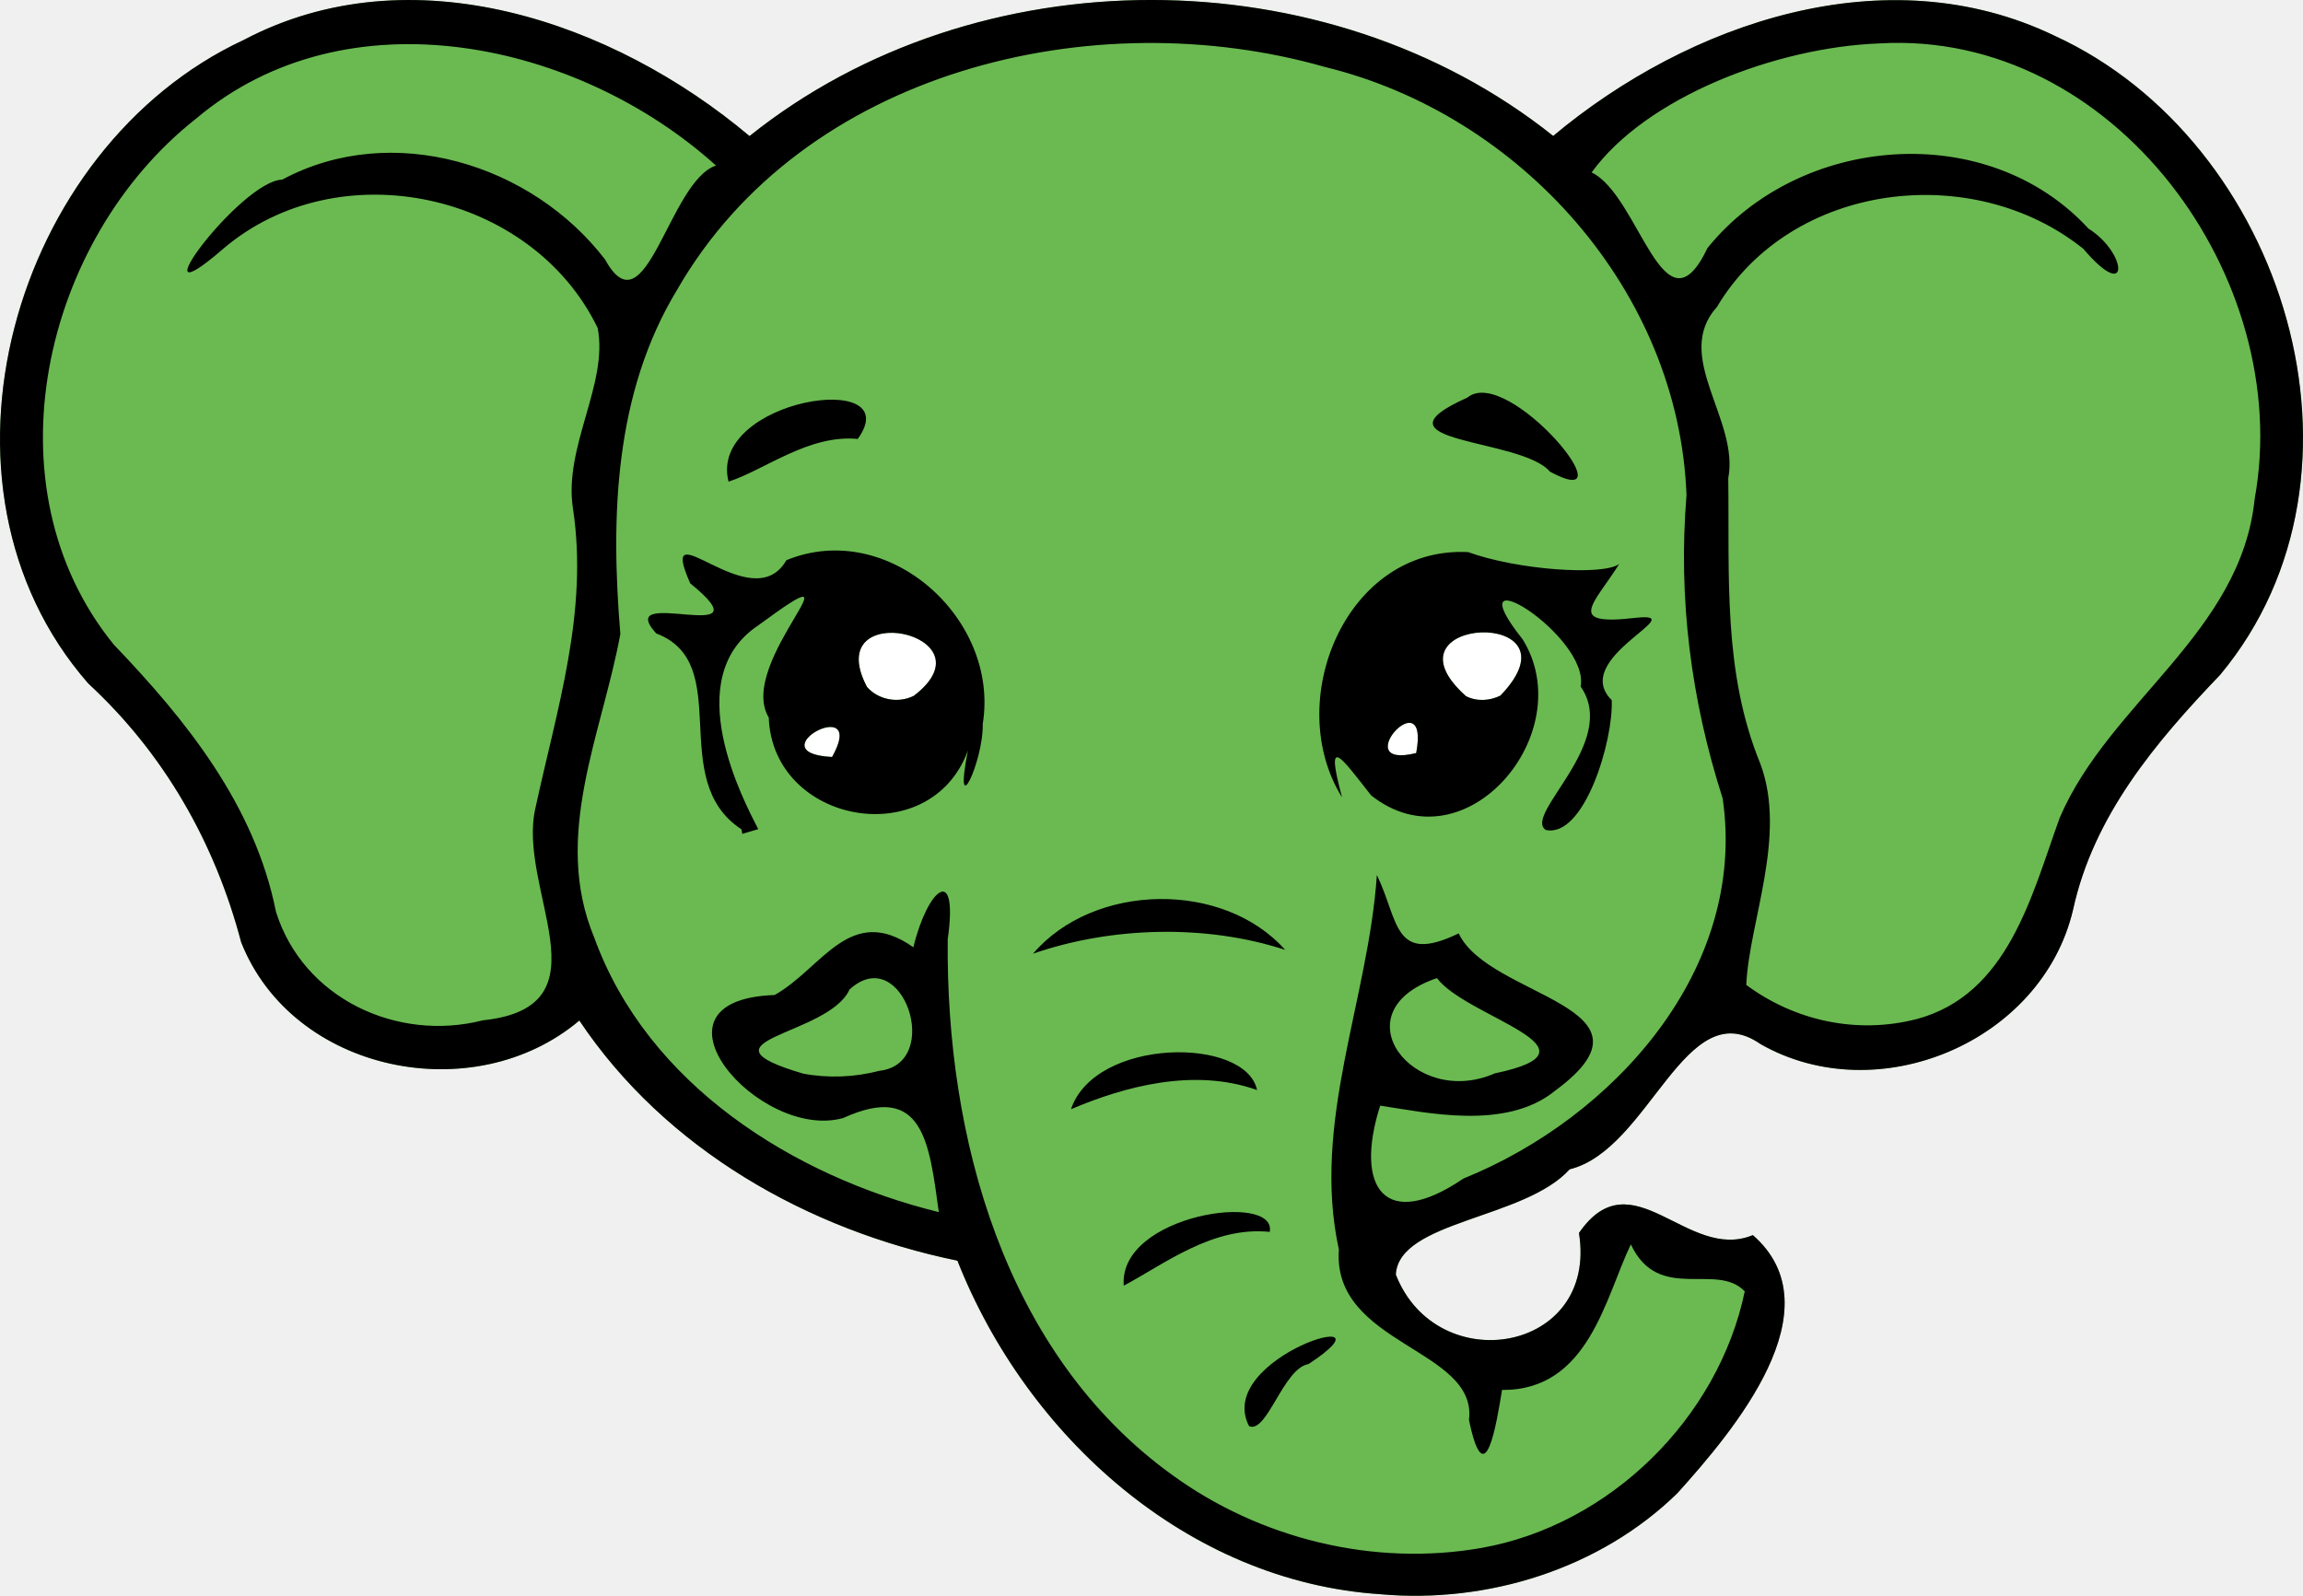
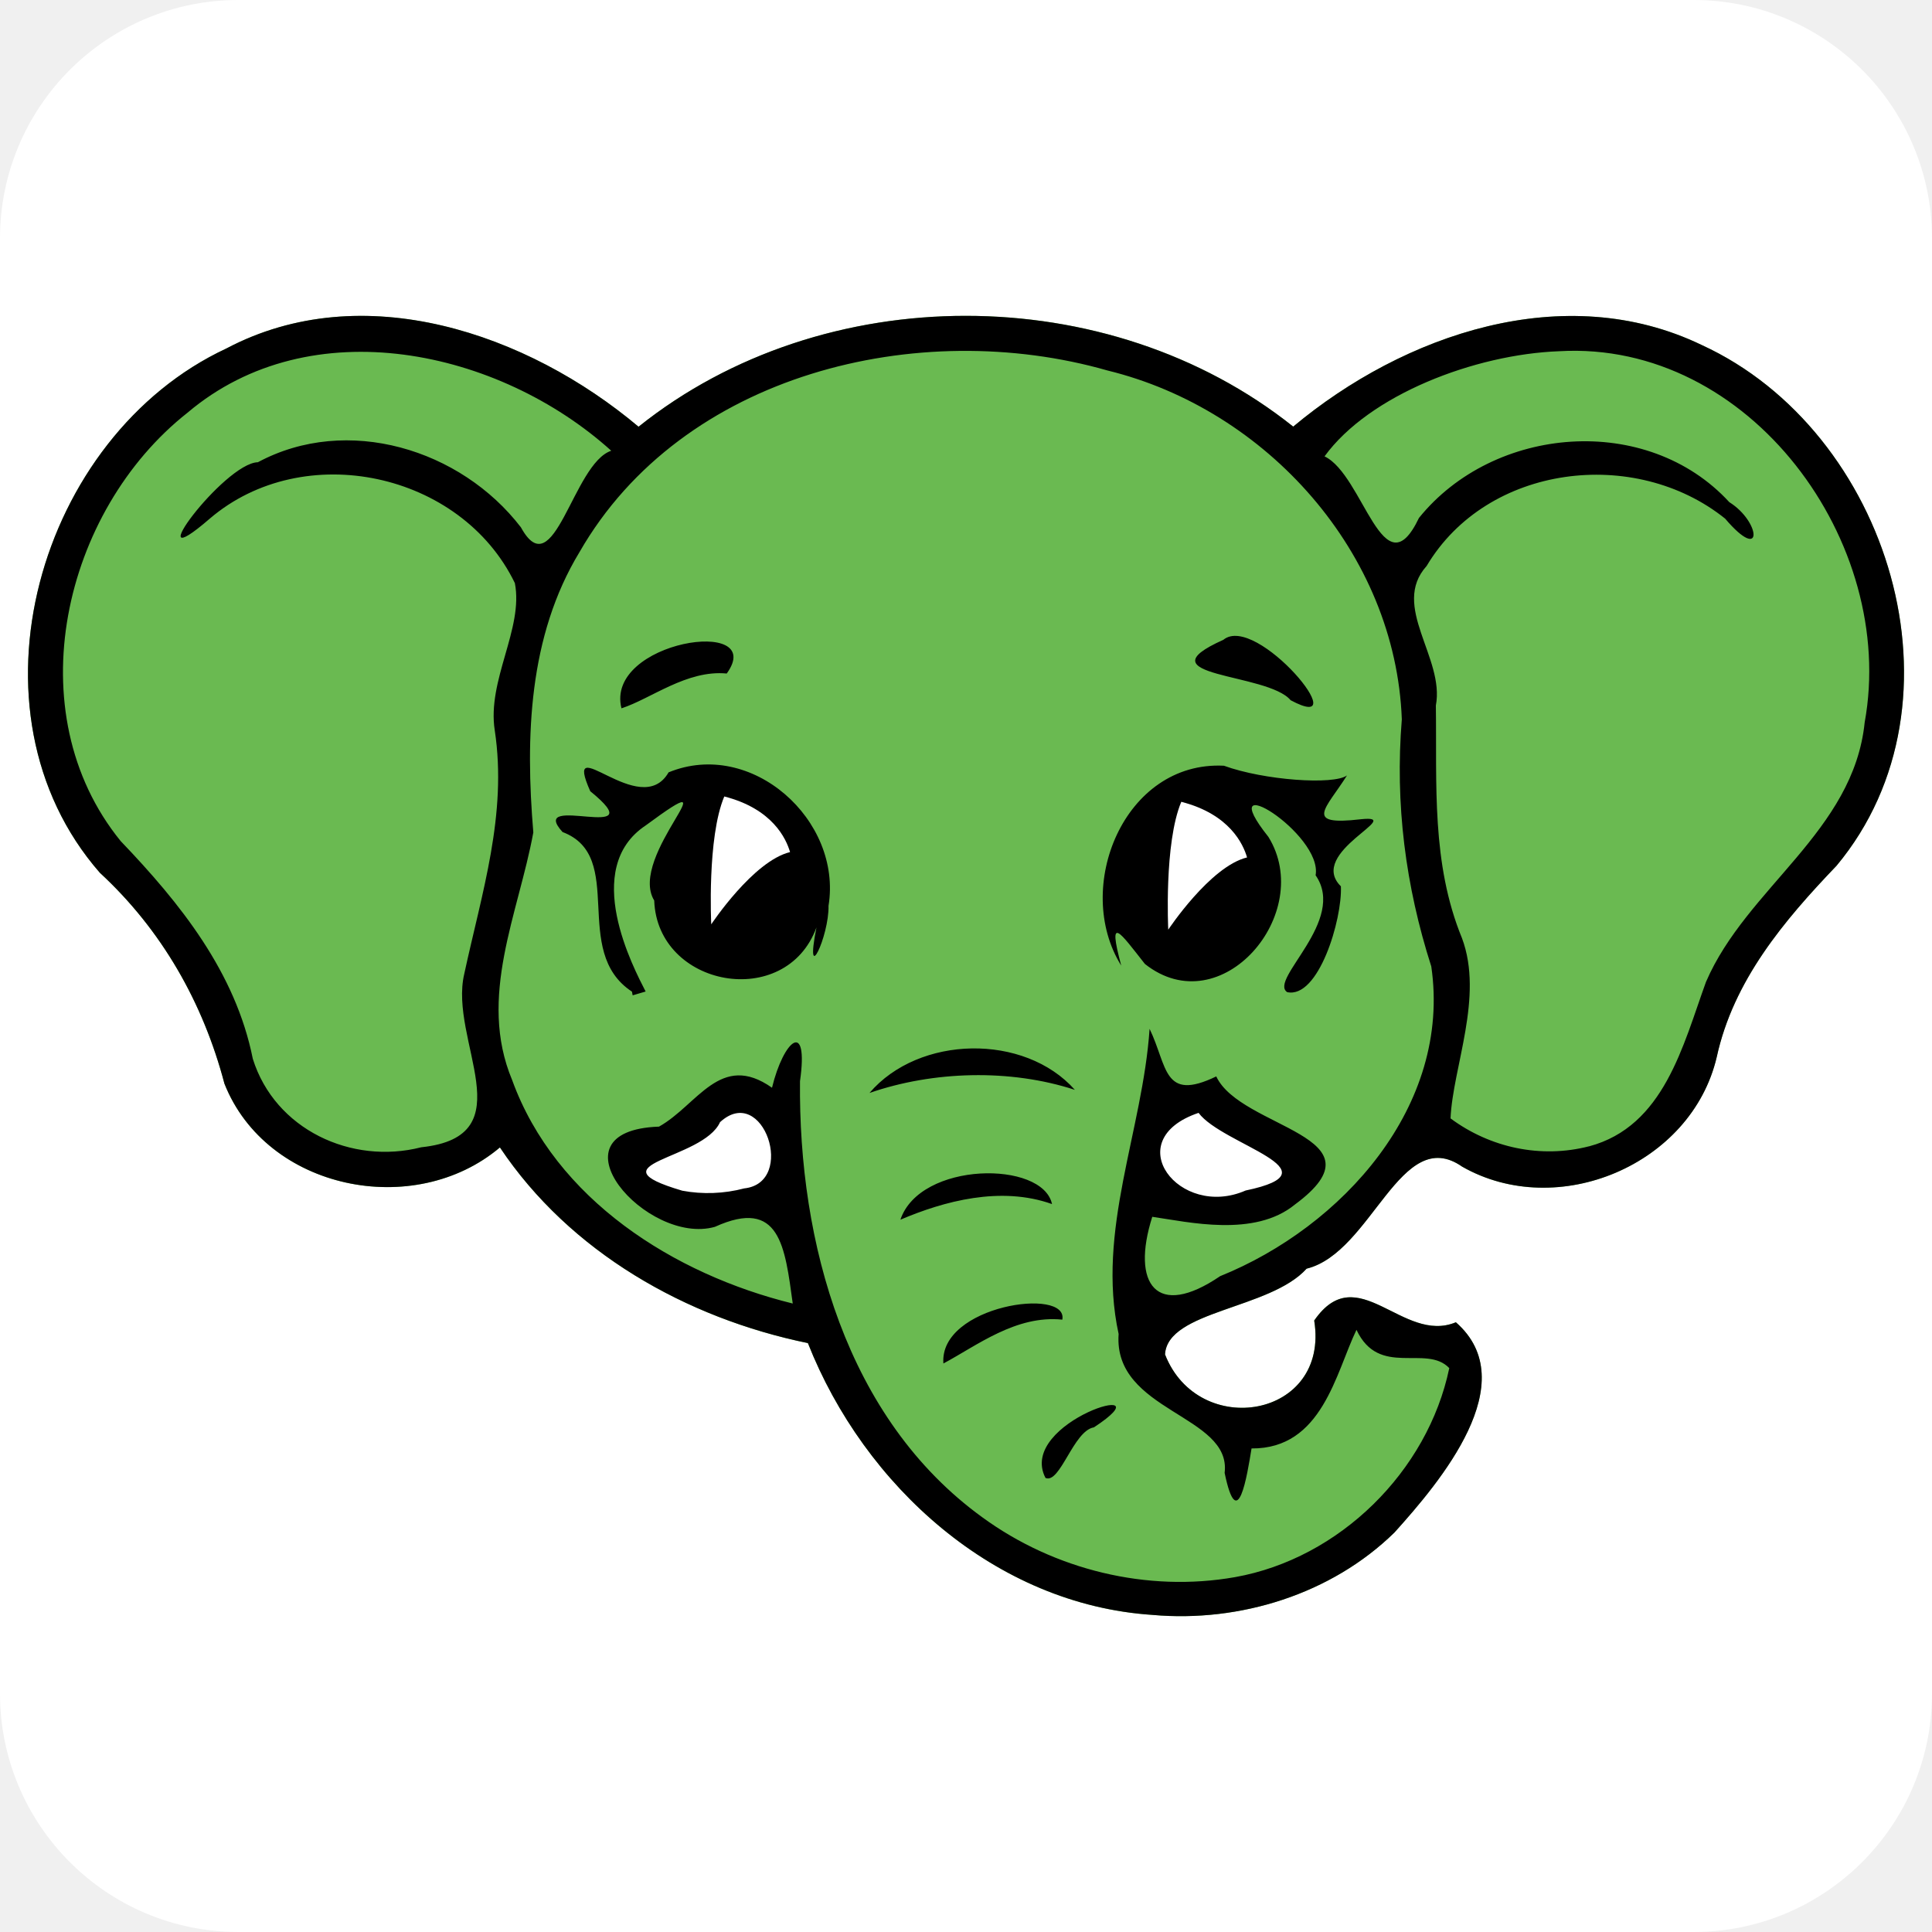
- <svg xmlns="http://www.w3.org/2000/svg" width="87.394mm" height="60.573mm" viewBox="0 0 87.394 60.573" version="1.1" id="svg1">
+ <svg xmlns="http://www.w3.org/2000/svg" width="90mm" height="90mm" viewBox="0 0 90 90" version="1.1" id="svg1">
  <defs id="defs1">
    </defs>
-   <g id="layer3" transform="translate(-61.303,-112.8667)" />
-   <g id="layer2" transform="translate(-61.303,-112.8667)" />
-   <g id="layer1" transform="translate(-61.303,-112.8667)">
-     <g id="g20" transform="translate(-9.2670981e-8,-5.346807)">
-       <g id="g19" transform="translate(7.834114,80.15329)">
-         <path style="fill:#6aba51;fill-opacity:1;stroke-width:0.265" d="m 97.158,38.06 c -5.471,-8.31e-4 -10.941,1.72 -15.246,5.166 -5.17,-4.351 -12.842,-7.002 -19.199,-3.646 -8.754,4.076 -12.474,16.901 -5.896,24.423 2.882,2.662 4.809,6.048 5.804,9.825 1.961,4.953 8.841,6.344 12.833,2.971 3.262,4.878 8.664,7.948 14.347,9.115 2.623,6.649 8.719,12.183 16.059,12.662 4.059,0.36 8.327,-0.965 11.264,-3.841 2.12,-2.356 6.058,-6.995 2.86,-9.792 -2.484,1.033 -4.579,-3.007 -6.599,-0.081 0.733,4.56 -5.395,5.563 -6.95,1.579 0.116,-2.048 4.884,-2.098 6.596,-3.995 3.046,-0.752 4.377,-6.753 7.245,-4.754 4.444,2.534 10.68,-0.077 11.859,-5.101 0.778,-3.569 3.127,-6.352 5.584,-8.917 6.37,-7.65 2.44,-20.251 -6.279,-24.254 -6.397,-3.084 -13.879,-0.506 -19.032,3.8 -4.308,-3.438 -9.78,-5.16 -15.251,-5.16 z" id="path19" />
-         <path style="fill:#ffffff;fill-opacity:1;stroke-width:0.265" d="m 106.95,65.497 c 0.249,0.001 0.42,0.291 0.259,1.148 -1.882,0.467 -0.85,-1.15 -0.259,-1.148 z" id="path8" />
-         <path style="fill:#ffffff;fill-opacity:1;stroke-width:0.265" d="m 109.678,62.065 c 1.16,-0.045 2.345,0.713 0.729,2.398 -0.401,0.202 -0.9,0.231 -1.307,0.024 -1.717,-1.529 -0.582,-2.377 0.578,-2.422 z" id="path7" />
-         <path style="fill:#ffffff;fill-opacity:1;stroke-width:0.265" d="m 84.98,65.656 c 0.346,-6.85e-4 0.544,0.284 0.064,1.139 -1.929,-0.097 -0.725,-1.138 -0.064,-1.139 z" id="path5" />
-         <path style="fill:#ffffff;fill-opacity:1;stroke-width:0.265" d="m 87.349,62.081 c 1.196,0.03 2.546,1.053 0.799,2.39 -0.588,0.296 -1.348,0.162 -1.782,-0.338 -0.784,-1.498 0.053,-2.075 0.983,-2.052 z" id="path4" />
-       </g>
-       <path style="fill:#000000;stroke-width:0.265" d="m 113.695,178.728 c -7.341,-0.48 -13.436,-6.013 -16.06,-12.662 -5.683,-1.167 -11.085,-4.237 -14.347,-9.115 -3.992,3.373 -10.872,1.981 -12.833,-2.971 -0.994,-3.777 -2.922,-7.163 -5.804,-9.825 -6.578,-7.522 -2.857,-20.347 5.896,-24.423 6.357,-3.356 14.029,-0.705 19.199,3.646 8.61,-6.892 21.88,-6.88 30.497,-0.005 5.153,-4.306 12.636,-6.885 19.033,-3.8 8.719,4.003 12.649,16.604 6.279,24.254 -2.457,2.566 -4.805,5.349 -5.583,8.918 -1.179,5.024 -7.416,7.635 -11.859,5.101 -2.868,-1.999 -4.199,4.002 -7.245,4.753 -1.713,1.897 -6.481,1.946 -6.596,3.995 1.555,3.984 7.682,2.98 6.95,-1.579 2.02,-2.926 4.115,1.114 6.599,0.081 3.198,2.797 -0.74,7.436 -2.86,9.792 -2.937,2.876 -7.205,4.201 -11.264,3.841 z m 3.84,-1.76 c 4.862,-0.867 8.975,-4.925 9.978,-9.737 -1.08,-1.129 -3.267,0.464 -4.323,-1.783 -0.967,2.004 -1.596,5.551 -4.888,5.526 -0.205,1.25 -0.647,4.07 -1.254,1.138 0.335,-2.711 -5.202,-2.842 -4.938,-6.47 -1.049,-4.816 1.122,-9.462 1.442,-14.215 0.841,1.736 0.618,3.419 3.106,2.216 1.139,2.447 8.016,2.755 3.668,5.965 -1.883,1.547 -4.956,0.818 -6.649,0.575 -0.996,3.139 0.196,4.786 3.162,2.765 5.688,-2.296 10.782,-7.935 9.836,-14.427 -1.203,-3.752 -1.694,-7.579 -1.373,-11.512 -0.286,-7.741 -6.29,-14.437 -13.708,-16.25 -8.812,-2.522 -19.818,0.135 -24.598,8.458 -2.382,3.927 -2.523,8.621 -2.152,13.06 -0.692,3.786 -2.603,7.666 -0.987,11.534 2.018,5.562 7.537,9.051 13.072,10.412 -0.364,-2.634 -0.585,-4.954 -3.627,-3.572 -3.167,0.895 -7.883,-4.482 -2.603,-4.669 1.802,-1.008 2.856,-3.508 5.264,-1.812 0.54,-2.232 1.717,-3.222 1.304,-0.303 -0.076,7.496 2.145,15.716 8.497,20.317 3.35,2.445 7.677,3.507 11.772,2.784 z m -8.832,-4.62 c -1.365,-2.63 5.886,-4.742 2.256,-2.357 -0.956,0.157 -1.573,2.651 -2.256,2.357 z m -4.756,-5.332 c -0.209,-2.709 5.83,-3.575 5.54,-2.042 -2.157,-0.223 -3.976,1.208 -5.54,2.042 z m -2.003,-6.698 c 0.916,-2.725 6.63,-2.767 7.063,-0.728 -2.394,-0.854 -5.035,-0.136 -7.063,0.728 z m -1.439,-5.905 c 2.3,-2.693 7.217,-2.788 9.567,-0.144 -3.021,-0.988 -6.613,-0.88 -9.567,0.145 z m 19.452,-4.699 c -0.858,-0.589 2.802,-3.325 1.329,-5.44 0.346,-1.937 -4.899,-5.179 -2.199,-1.789 2.196,3.55 -2.195,8.737 -5.753,5.919 -1.149,-1.457 -1.763,-2.379 -1.103,0.076 -2.264,-3.631 0.136,-9.544 4.784,-9.31 1.869,0.68 5.113,0.906 5.733,0.452 -0.966,1.537 -2.07,2.359 0.649,2.041 2.166,-0.229 -2.539,1.538 -0.933,3.125 0.068,1.538 -1.043,5.255 -2.507,4.928 z m -4.912,-2.916 c 0.541,-2.886 -2.676,0.663 0,0 z m 3.198,-2.182 c 3.232,-3.369 -4.74,-3.034 -1.306,0.024 0.406,0.207 0.905,0.178 1.306,-0.024 z m -28.804,5.077 c -2.875,-1.888 -0.231,-6.301 -3.233,-7.435 -1.715,-1.887 4.383,0.611 1.29,-1.902 -1.333,-3.012 2.335,1.413 3.649,-0.878 3.858,-1.585 8.1,2.216 7.451,6.216 0.03,1.418 -1.132,3.876 -0.562,1.007 -1.421,3.886 -7.413,2.798 -7.558,-1.253 -1.267,-2.077 3.907,-6.668 -0.396,-3.498 -3.026,2.007 -0.562,6.644 -0.004,7.737 l -0.604,0.178 -0.033,-0.172 z m 3.44,-2.746 c 1.398,-2.488 -2.94,-0.147 0,0 z m 3.105,-2.323 c 3.105,-2.377 -3.575,-3.762 -1.782,-0.338 0.434,0.5 1.195,0.634 1.782,0.338 z M 88.949,136.496 c -0.785,-3.139 6.833,-4.295 4.904,-1.621 -1.862,-0.179 -3.53,1.178 -4.904,1.621 z m 31.172,-0.378 c -1.078,-1.294 -7.042,-1.065 -3.134,-2.813 1.539,-1.27 6.279,4.501 3.134,2.813 z m -25.455,22.742 c 2.454,-0.262 0.884,-4.927 -1.124,-3.087 -0.801,1.773 -6.082,1.918 -1.759,3.194 0.948,0.178 1.95,0.14 2.883,-0.107 z m 23.359,0.098 c 4.416,-0.923 -1.087,-2.124 -2.192,-3.617 -3.757,1.271 -0.891,4.969 2.192,3.617 z m -38.403,-2.014 c 4.884,-0.512 1.269,-4.972 2.004,-8.077 0.811,-3.76 2.012,-7.424 1.421,-11.343 -0.369,-2.333 1.351,-4.742 0.936,-6.862 -2.5,-5.166 -9.837,-6.746 -14.215,-3 -3.483,3.011 0.662,-2.595 2.245,-2.63 4.157,-2.232 9.456,-0.612 12.253,3.034 1.549,2.821 2.418,-2.974 4.207,-3.569 -5.219,-4.71 -13.993,-6.637 -19.738,-1.773 -5.805,4.572 -7.99,13.962 -3.114,19.957 2.771,2.894 5.349,6.106 6.155,10.143 1.031,3.291 4.597,4.951 7.845,4.12 z m 54.4,-0.043 c 3.497,-0.931 4.374,-4.701 5.448,-7.659 1.891,-4.392 6.874,-7.005 7.393,-12.092 1.526,-8.369 -5.348,-17.808 -14.234,-17.289 -3.929,0.147 -8.845,2.032 -10.928,4.898 1.816,0.866 2.739,6.351 4.398,2.869 3.485,-4.32 10.622,-4.91 14.457,-0.737 1.475,0.923 1.602,2.877 -0.195,0.767 -4.196,-3.366 -11.082,-2.535 -13.904,2.207 -1.691,1.876 0.855,4.276 0.43,6.499 0.05,3.674 -0.215,7.349 1.217,10.839 1.023,2.74 -0.426,5.996 -0.534,8.396 1.849,1.371 4.214,1.877 6.451,1.3 z" id="path1" />
+   <g id="layer3" transform="translate(-60.43142,-112.6194)" />
+   <g id="layer2" transform="translate(-60.43142,-112.6194)" />
+   <g id="layer1" transform="translate(-60.43142,-112.6194)">
+     <rect style="fill:#ffffff;fill-opacity:1;stroke:none;stroke-width:3.927;stroke-dasharray:none" id="rect1" width="90" height="90" x="60.431" y="112.619" ry="11.111" />
+     <g id="g1" transform="translate(-0.8715827,7.711855)">
+       <path style="fill:#6aba51;fill-opacity:1;stroke-width:0.265" d="m 106.295,119.621 c -5.471,-8.3e-4 -10.941,1.72 -15.246,5.166 -5.17,-4.351 -12.842,-7.002 -19.199,-3.646 -8.754,4.076 -12.474,16.901 -5.896,24.423 2.882,2.662 4.809,6.048 5.804,9.825 1.961,4.953 8.841,6.344 12.833,2.971 3.262,4.878 8.664,7.948 14.347,9.115 2.623,6.649 8.719,12.183 16.059,12.662 4.059,0.36 8.327,-0.965 11.264,-3.841 2.12,-2.356 6.058,-6.995 2.86,-9.792 -2.484,1.033 -4.579,-3.007 -6.599,-0.081 0.733,4.56 -5.395,5.563 -6.95,1.579 0.116,-2.048 4.884,-2.098 6.596,-3.995 3.046,-0.752 4.377,-6.753 7.245,-4.754 4.444,2.534 10.68,-0.077 11.859,-5.101 0.778,-3.569 3.127,-6.352 5.584,-8.917 6.37,-7.65 2.44,-20.251 -6.279,-24.254 -6.397,-3.084 -13.879,-0.506 -19.032,3.8 -4.308,-3.438 -9.78,-5.16 -15.251,-5.16 z" id="path19-1" />
+       <path style="fill:#ffffff;fill-opacity:1;stroke:none;stroke-width:3.7;stroke-dasharray:none" d="m 96.538,156.293 c -0.728,-0.385 -1.623,-0.203 -2.296,0.213 -0.593,0.334 -1.113,0.777 -1.674,1.159 -0.697,0.135 -1.392,0.627 -1.532,1.358 -0.112,0.623 0.371,1.18 0.898,1.44 1.074,0.579 2.329,0.538 3.512,0.574 0.908,-0.03 1.764,-0.644 2.115,-1.476 0.208,-0.521 0.119,-1.141 -0.237,-1.577 -0.365,-0.515 -0.46,-1.155 -0.785,-1.69 z" id="path23" />
+       <path style="fill:#ffffff;fill-opacity:1;stroke:none;stroke-width:3.7;stroke-dasharray:none" d="m 115.961,156.579 c 0.728,-0.385 1.623,-0.203 2.296,0.213 0.593,0.334 1.113,0.777 1.674,1.159 0.697,0.135 1.392,0.627 1.532,1.358 0.112,0.623 -0.371,1.18 -0.898,1.44 -1.074,0.579 -2.329,0.538 -3.512,0.574 -0.908,-0.03 -1.764,-0.644 -2.115,-1.476 -0.208,-0.521 -0.119,-1.141 0.237,-1.577 0.365,-0.515 0.46,-1.155 0.785,-1.69 z" id="path23-3" />
+       <path style="fill:#000000;stroke-width:0.265" d="m 114.998,180.136 c -7.341,-0.48 -13.436,-6.013 -16.06,-12.662 -5.683,-1.167 -11.085,-4.237 -14.347,-9.115 -3.992,3.373 -10.872,1.981 -12.833,-2.971 -0.994,-3.777 -2.922,-7.163 -5.804,-9.825 -6.578,-7.522 -2.857,-20.347 5.896,-24.423 6.357,-3.356 14.029,-0.705 19.199,3.646 8.61,-6.892 21.88,-6.88 30.497,-0.005 5.153,-4.306 12.636,-6.885 19.033,-3.8 8.719,4.003 12.649,16.604 6.279,24.254 -2.457,2.566 -4.805,5.349 -5.583,8.918 -1.179,5.024 -7.416,7.635 -11.859,5.101 -2.868,-1.999 -4.199,4.002 -7.245,4.753 -1.713,1.897 -6.481,1.946 -6.596,3.995 1.555,3.984 7.682,2.98 6.95,-1.579 2.02,-2.926 4.115,1.114 6.599,0.081 3.198,2.797 -0.74,7.436 -2.86,9.792 -2.937,2.876 -7.205,4.201 -11.264,3.841 z m 3.84,-1.76 c 4.862,-0.867 8.975,-4.925 9.978,-9.737 -1.08,-1.129 -3.267,0.464 -4.323,-1.783 -0.967,2.004 -1.596,5.551 -4.888,5.526 -0.205,1.25 -0.647,4.07 -1.254,1.138 0.335,-2.711 -5.202,-2.842 -4.938,-6.47 -1.049,-4.816 1.122,-9.462 1.442,-14.215 0.841,1.736 0.618,3.419 3.106,2.216 1.139,2.447 8.016,2.755 3.668,5.965 -1.883,1.547 -4.956,0.818 -6.649,0.575 -0.996,3.139 0.196,4.786 3.162,2.765 5.688,-2.296 10.782,-7.935 9.836,-14.427 -1.203,-3.752 -1.694,-7.579 -1.373,-11.512 -0.286,-7.741 -6.29,-14.437 -13.708,-16.25 -8.812,-2.522 -19.818,0.135 -24.598,8.458 -2.382,3.927 -2.523,8.621 -2.152,13.06 -0.692,3.786 -2.603,7.666 -0.987,11.534 2.018,5.562 7.537,9.051 13.072,10.412 -0.364,-2.634 -0.585,-4.954 -3.627,-3.572 -3.167,0.895 -7.883,-4.482 -2.603,-4.669 1.802,-1.008 2.856,-3.508 5.264,-1.812 0.54,-2.232 1.717,-3.222 1.304,-0.303 -0.076,7.496 2.145,15.716 8.497,20.317 3.35,2.445 7.677,3.507 11.772,2.784 z m -8.832,-4.62 c -1.365,-2.63 5.886,-4.742 2.256,-2.357 -0.956,0.157 -1.573,2.651 -2.256,2.357 z m -4.756,-5.332 c -0.209,-2.709 5.83,-3.575 5.54,-2.042 -2.157,-0.223 -3.976,1.208 -5.54,2.042 z m -2.003,-6.698 c 0.916,-2.725 6.63,-2.767 7.063,-0.728 -2.394,-0.854 -5.035,-0.136 -7.063,0.728 z m -1.439,-5.905 c 2.3,-2.693 7.217,-2.788 9.567,-0.144 -3.021,-0.988 -6.613,-0.88 -9.567,0.145 z m 19.452,-4.699 c -0.858,-0.589 2.802,-3.325 1.329,-5.44 0.346,-1.937 -4.899,-5.179 -2.199,-1.789 2.196,3.55 -2.195,8.737 -5.753,5.919 -1.149,-1.457 -1.763,-2.379 -1.103,0.076 -2.264,-3.631 0.136,-9.544 4.784,-9.31 1.869,0.68 5.113,0.906 5.733,0.452 -0.966,1.537 -2.07,2.359 0.649,2.041 2.166,-0.229 -2.539,1.538 -0.933,3.125 0.068,1.538 -1.043,5.255 -2.507,4.928 z m -3.021,-5.073 c -56.806,-32.429 -56.806,-32.429 0,0 z m -27.497,5.053 c -2.875,-1.888 -0.231,-6.301 -3.233,-7.435 -1.715,-1.887 4.383,0.611 1.29,-1.902 -1.333,-3.012 2.335,1.413 3.649,-0.878 3.858,-1.585 8.1,2.216 7.451,6.216 0.03,1.418 -1.132,3.876 -0.562,1.007 -1.421,3.886 -7.413,2.798 -7.558,-1.253 -1.267,-2.077 3.907,-6.668 -0.396,-3.498 -3.026,2.007 -0.562,6.644 -0.004,7.737 l -0.604,0.178 -0.033,-0.172 z m -0.489,-13.198 c -0.785,-3.139 6.833,-4.295 4.904,-1.621 -1.862,-0.179 -3.53,1.178 -4.904,1.621 z m 31.172,-0.378 c -1.078,-1.294 -7.042,-1.065 -3.134,-2.813 1.539,-1.27 6.279,4.501 3.134,2.813 z m -25.455,22.742 c 2.454,-0.262 0.884,-4.927 -1.124,-3.087 -0.801,1.773 -6.082,1.918 -1.759,3.194 0.948,0.178 1.95,0.14 2.883,-0.107 z m 23.359,0.098 c 4.416,-0.923 -1.087,-2.124 -2.192,-3.617 -3.757,1.271 -0.891,4.969 2.192,3.617 z m -38.403,-2.014 c 4.884,-0.512 1.269,-4.972 2.004,-8.077 0.811,-3.76 2.012,-7.424 1.421,-11.343 -0.369,-2.333 1.351,-4.742 0.936,-6.862 -2.5,-5.166 -9.837,-6.746 -14.215,-3 -3.483,3.011 0.662,-2.595 2.245,-2.63 4.157,-2.232 9.456,-0.612 12.253,3.034 1.549,2.821 2.418,-2.974 4.207,-3.569 -5.219,-4.71 -13.993,-6.637 -19.738,-1.773 -5.805,4.572 -7.99,13.962 -3.114,19.957 2.771,2.894 5.349,6.106 6.155,10.143 1.031,3.291 4.597,4.951 7.845,4.12 z m 54.4,-0.043 c 3.497,-0.931 4.374,-4.701 5.448,-7.659 1.891,-4.392 6.874,-7.005 7.393,-12.092 1.526,-8.369 -5.348,-17.808 -14.234,-17.289 -3.929,0.147 -8.845,2.032 -10.928,4.898 1.816,0.866 2.739,6.351 4.398,2.869 3.485,-4.32 10.622,-4.91 14.457,-0.737 1.475,0.923 1.602,2.877 -0.195,0.767 -4.196,-3.366 -11.082,-2.535 -13.904,2.207 -1.691,1.876 0.855,4.276 0.43,6.499 0.05,3.674 -0.215,7.349 1.217,10.839 1.023,2.74 -0.426,5.996 -0.534,8.396 1.849,1.371 4.214,1.877 6.451,1.3 z" id="path1-2" />
+       <path style="fill:#ffffff;fill-opacity:1;stroke-width:0.489" d="m 95.043,142.01 c 2.251,0.577 2.883,1.971 3.064,2.591 -1.719,0.416 -3.671,3.365 -3.671,3.365 0,0 -0.203,-4.033 0.607,-5.956 z" id="path4" />
+       <path style="fill:#ffffff;fill-opacity:1;stroke-width:0.489" d="m 116.332,142.259 c 2.251,0.577 2.883,1.971 3.064,2.591 -1.719,0.416 -3.671,3.365 -3.671,3.365 0,0 -0.203,-4.033 0.607,-5.956 z" id="path4-3" />
    </g>
  </g>
</svg>
